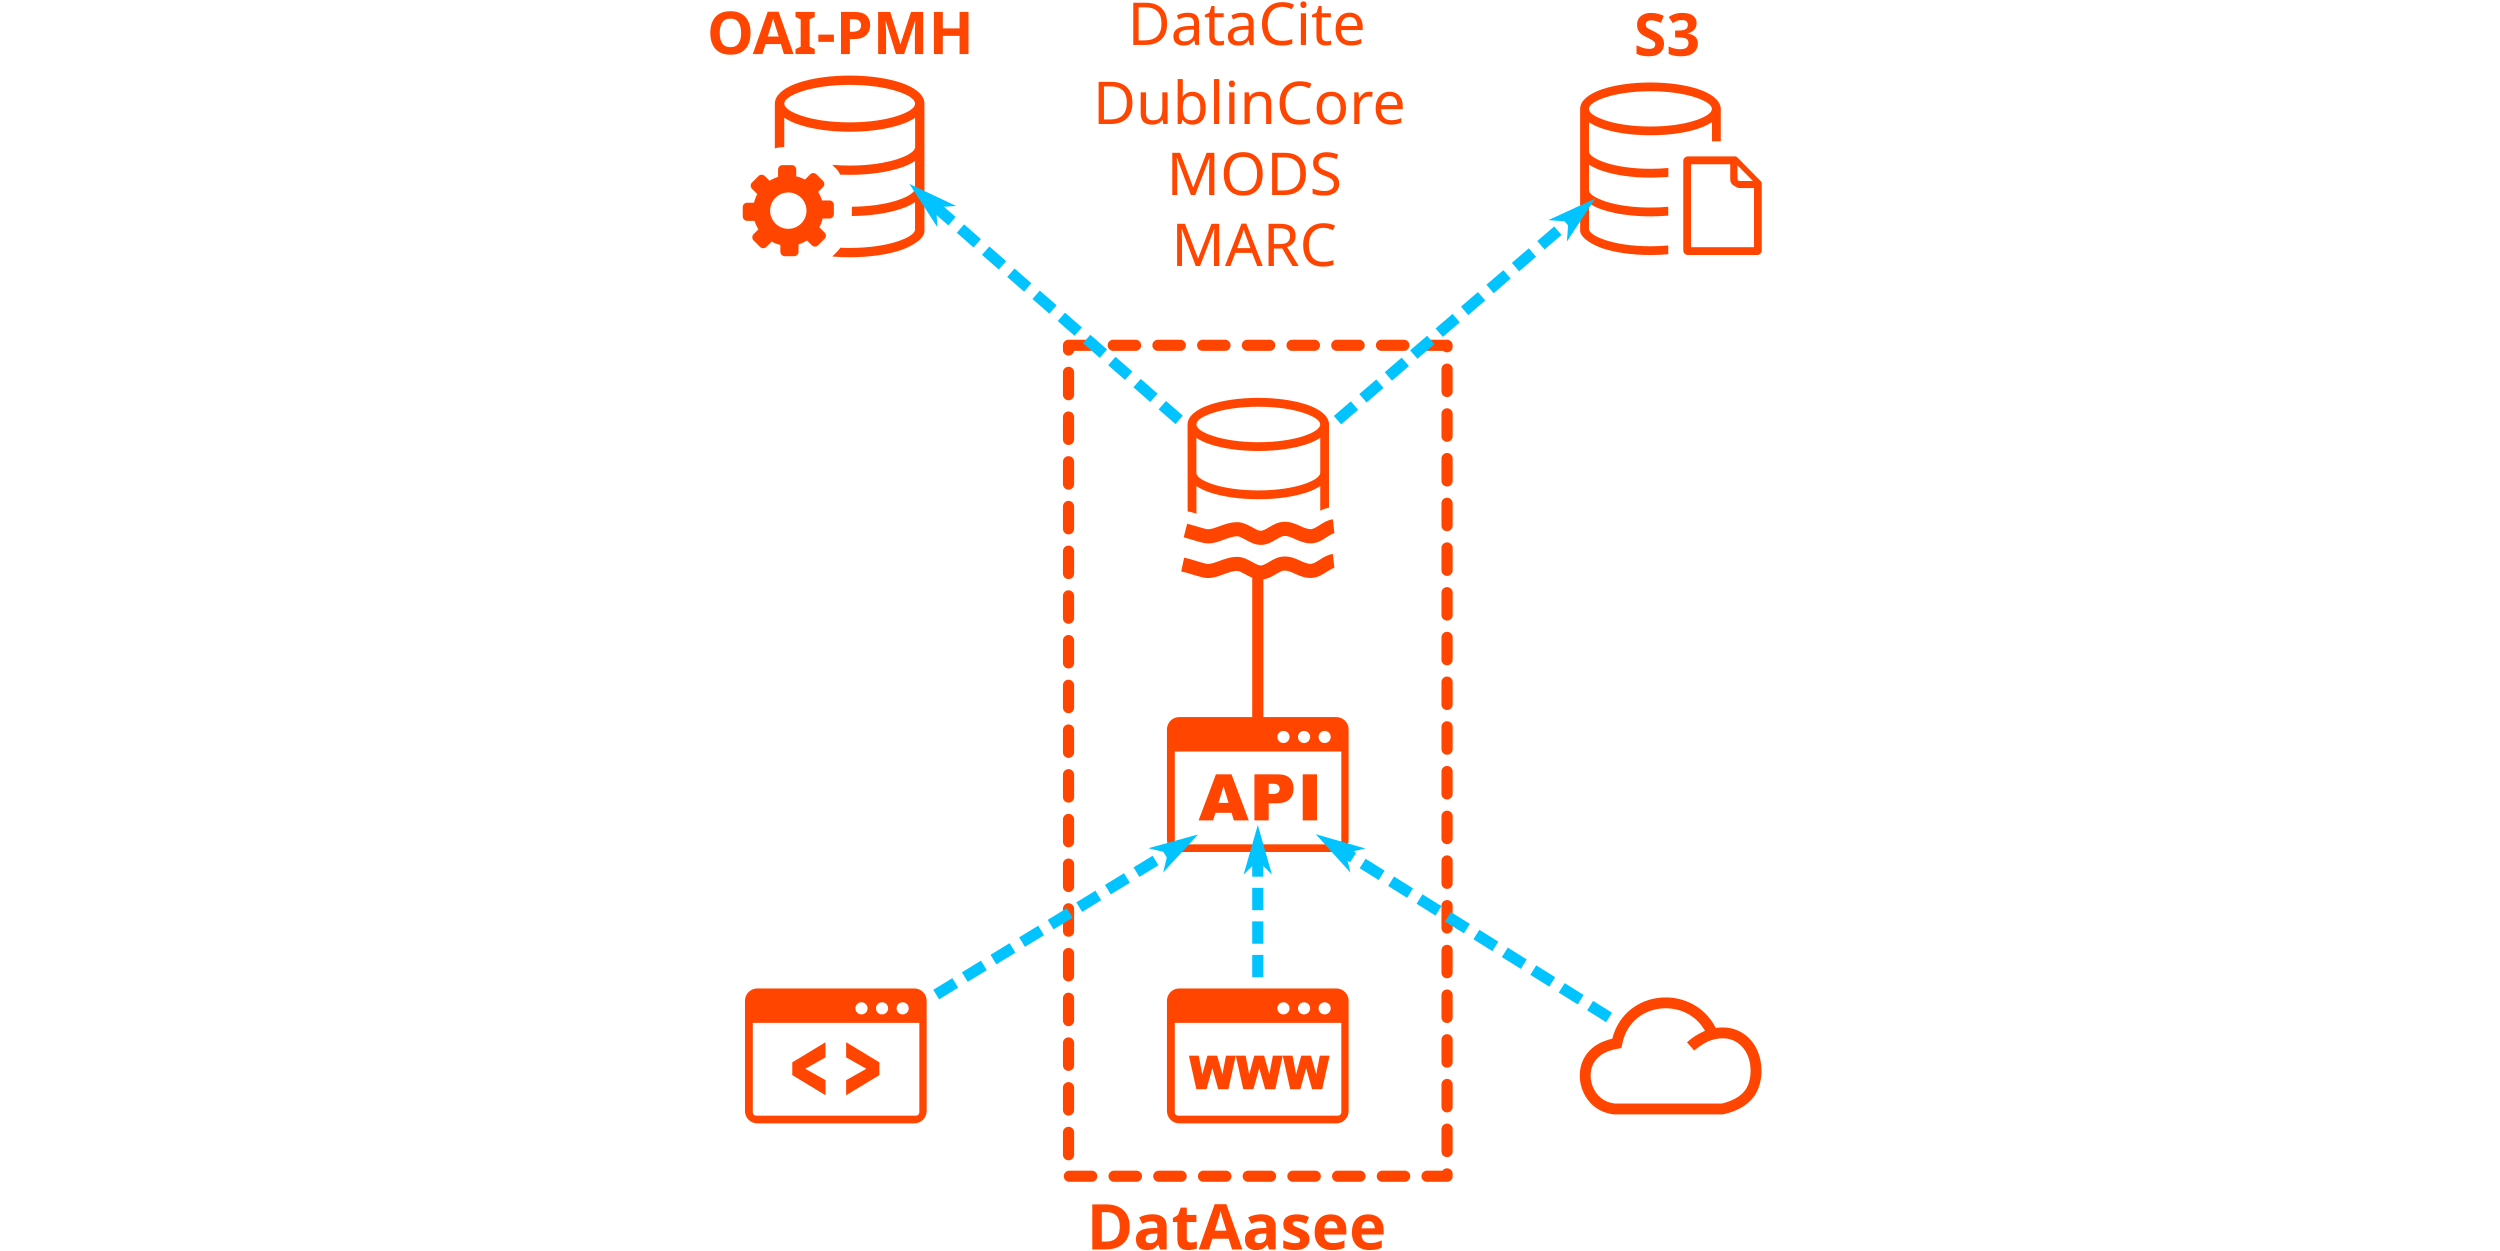
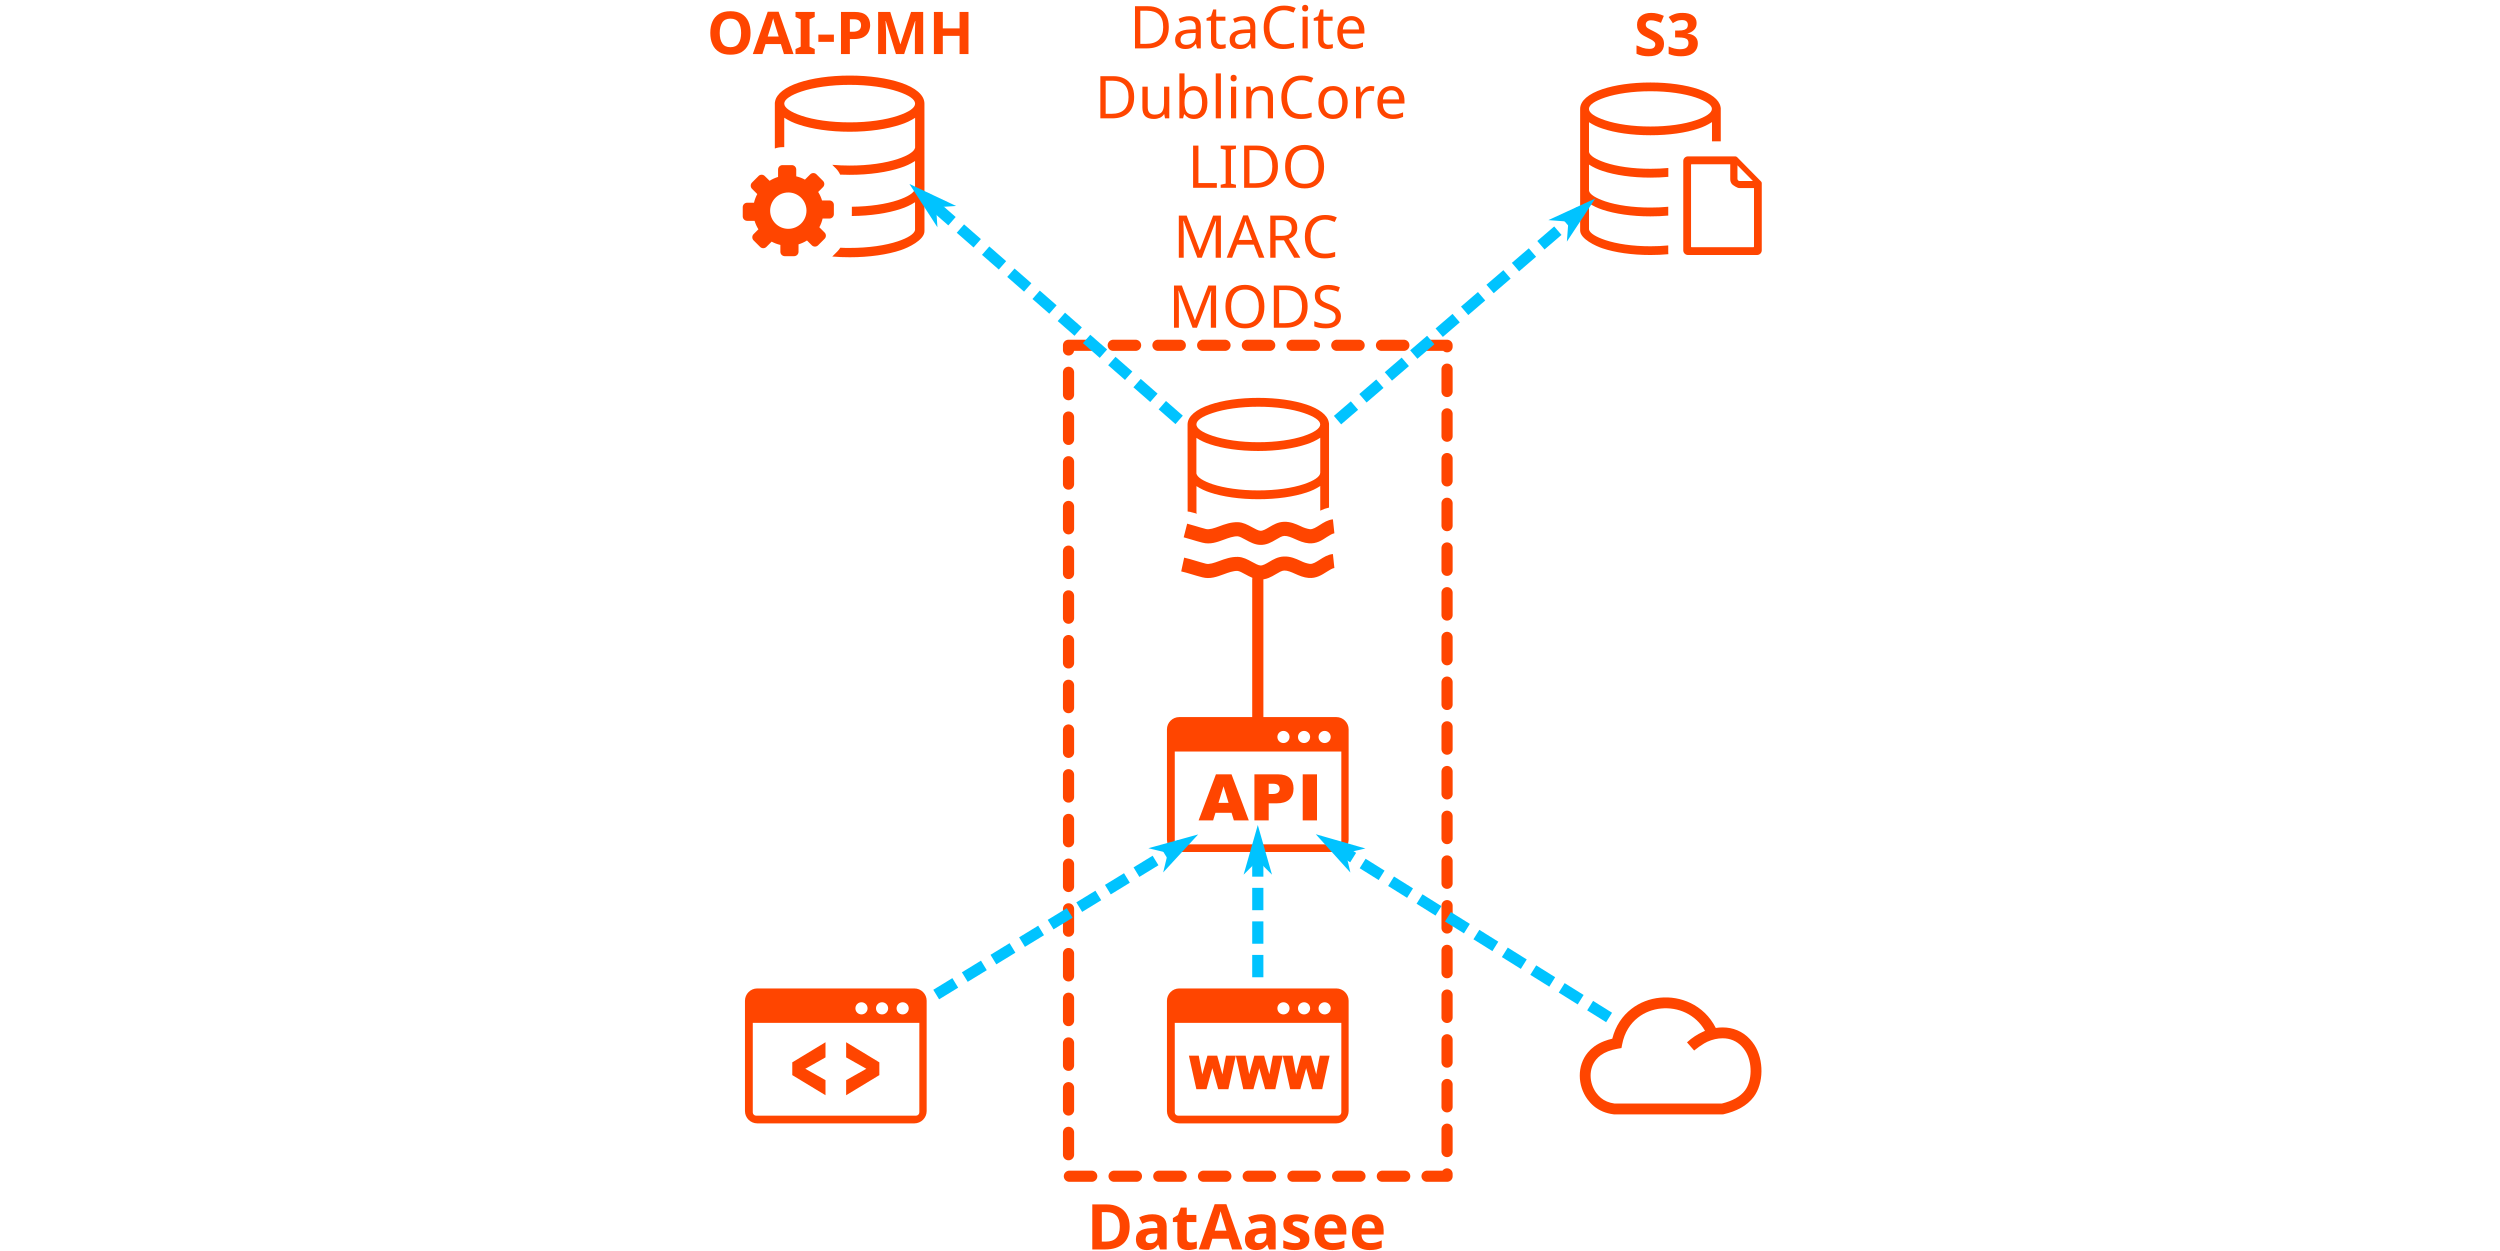
<svg xmlns="http://www.w3.org/2000/svg" width="17.611in" height="8.808in" viewBox="0 0 447.312 223.734" version="1.1" id="svg5">
  <defs id="defs2">
    <marker style="overflow:visible" id="TriangleOutS" refX="0" refY="0" orient="auto">
      <path transform="scale(0.2)" style="fill:context-stroke;fill-rule:evenodd;stroke:context-stroke;stroke-width:1pt" d="M 5.77,0 -2.88,5 V -5 Z" id="path32707" />
    </marker>
    <marker style="overflow:visible" id="Arrow1Send" refX="0" refY="0" orient="auto">
      <path transform="matrix(-0.2,0,0,-0.2,-1.2,0)" style="fill:context-stroke;fill-rule:evenodd;stroke:context-stroke;stroke-width:1pt" d="M 0,0 5,-5 -12.5,0 5,5 Z" id="path32574" />
    </marker>
    <marker style="overflow:visible" id="TriangleOutL" refX="0" refY="0" orient="auto">
      <path transform="scale(0.8)" style="fill:context-stroke;fill-rule:evenodd;stroke:context-stroke;stroke-width:1pt" d="M 5.77,0 -2.88,5 V -5 Z" id="path32701" />
    </marker>
    <marker style="overflow:visible" id="Arrow1Lstart" refX="0" refY="0" orient="auto">
      <path transform="matrix(0.8,0,0,0.8,10,0)" style="fill:context-stroke;fill-rule:evenodd;stroke:context-stroke;stroke-width:1pt" d="M 0,0 5,-5 -12.5,0 5,5 Z" id="path32559" />
    </marker>
    <style id="style1205">.cls-1{fill-rule:evenodd;}</style>
    <style id="style1254">.cls-1{fill-rule:evenodd;}</style>
  </defs>
  <g id="layer1" transform="translate(113.1659,-33.70094)">
    <g id="g23311" style="stroke:#0045ff;stroke-opacity:1" transform="matrix(0.7972101,0,0,1,21.89117,0)">
      <text xml:space="preserve" style="font-style:normal;font-variant:normal;font-weight:bold;font-stretch:normal;font-size:11.289px;line-height:1.25;font-family:sans-serif;-inkscape-font-specification:'sans-serif, Bold';font-variant-ligatures:normal;font-variant-caps:normal;font-variant-numeric:normal;font-variant-east-asian:normal;fill:#0000ff;fill-opacity:1;stroke:#0045ff;stroke-width:0.265;stroke-opacity:1" x="77.319" y="265.17" id="text6913">
        <tspan id="tspan6911" style="font-style:normal;font-variant:normal;font-weight:bold;font-stretch:normal;font-size:11.289px;font-family:sans-serif;-inkscape-font-specification:'sans-serif, Bold';font-variant-ligatures:normal;font-variant-caps:normal;font-variant-numeric:normal;font-variant-east-asian:normal;fill:#0000ff;fill-opacity:1;stroke:#0045ff;stroke-width:0.265;stroke-opacity:1" x="77.319" y="265.17" />
      </text>
    </g>
    <path d="m 103.831,111.7 c 2.069,0.691 4.948,1.13 8.139,1.13 3.191,0 6.085,-0.426 8.144,-1.117 1.815,-0.606 2.937,-1.339 2.937,-2.058 0,-0.72 -1.122,-1.45 -2.937,-2.056 -2.058,-0.704 -4.94,-1.119 -8.144,-1.119 -3.204,0 -6.085,0.426 -8.147,1.117 -3.842,1.265 -3.948,2.783 0.008,4.104 z m -5.091,21.788 c 0.635,0.138 1.291,0.336 2.016,0.553 0.601,0.18 1.249,0.376 1.852,0.529 0.603,0.153 1.471,-0.153 2.36,-0.479 1.032,-0.381 2.117,-0.775 3.36,-0.743 0.923,0.024 1.725,0.46 2.54,0.905 0.564,0.307 1.135,0.619 1.503,0.632 0.434,0.016 0.982,-0.307 1.527,-0.63 0.794,-0.468 1.587,-0.939 2.667,-0.976 1.169,-0.04 2.093,0.373 3.011,0.794 a 5.363,5.363 0 0 0 1.635,0.529 c 0.529,0.042 1.138,-0.352 1.733,-0.73 0.738,-0.474 1.46,-0.934 2.381,-1.037 l 0.265,2.503 c -0.355,0.04 -0.828,0.341 -1.323,0.651 -0.947,0.606 -1.924,1.23 -3.27,1.127 -0.926,-0.071 -1.696,-0.415 -2.471,-0.759 -0.654,-0.291 -1.323,-0.585 -1.91,-0.564 -0.418,0 -0.942,0.323 -1.463,0.63 -0.86,0.508 -1.72,1.016 -2.895,0.974 -0.96,-0.034 -1.794,-0.489 -2.617,-0.937 -0.548,-0.299 -1.085,-0.593 -1.397,-0.601 -0.767,-0.018 -1.617,0.294 -2.434,0.595 -1.265,0.466 -2.471,0.91 -3.858,0.548 -0.794,-0.204 -1.386,-0.384 -1.945,-0.553 -0.672,-0.201 -1.278,-0.384 -1.828,-0.503 l 0.529,-2.463 z m 0.503,-6.085 c 0.572,0.146 1.024,0.283 1.513,0.429 0.598,0.18 1.249,0.376 1.852,0.529 0.603,0.153 1.471,-0.151 2.36,-0.479 1.032,-0.381 2.117,-0.775 3.36,-0.743 0.923,0.024 1.725,0.46 2.54,0.905 0.564,0.307 1.135,0.619 1.503,0.632 0.434,0.016 0.982,-0.307 1.527,-0.63 0.794,-0.468 1.587,-0.939 2.667,-0.976 1.169,-0.037 2.093,0.373 3.011,0.794 a 5.424,5.424 0 0 0 1.635,0.529 c 0.529,0.042 1.138,-0.352 1.733,-0.73 0.738,-0.474 1.46,-0.934 2.381,-1.037 l 0.265,2.503 c -0.355,0.04 -0.828,0.341 -1.323,0.651 -0.921,0.619 -1.892,1.244 -3.239,1.14 -0.926,-0.071 -1.696,-0.415 -2.471,-0.759 -0.654,-0.291 -1.323,-0.585 -1.91,-0.564 -0.418,0 -0.942,0.323 -1.463,0.63 -0.86,0.508 -1.72,1.016 -2.895,0.974 -0.96,-0.034 -1.794,-0.489 -2.617,-0.937 -0.548,-0.296 -1.085,-0.593 -1.397,-0.601 -0.767,-0.018 -1.617,0.294 -2.434,0.595 -1.265,0.466 -2.471,0.91 -3.858,0.548 -0.794,-0.201 -1.386,-0.384 -1.945,-0.553 -0.558,-0.169 -1.058,-0.32 -1.413,-0.407 l 0.619,-2.434 z m 0.074,-17.748 c 0,-1.468 1.535,-2.717 4.016,-3.545 2.228,-0.757 5.284,-1.217 8.636,-1.217 3.352,0 6.421,0.46 8.649,1.204 2.228,0.743 3.733,1.852 3.969,3.156 a 0.794,0.794 0 0 1 0.045,0.265 v 15.01 a 6.228,6.228 0 0 0 -1.524,0.529 l -0.05,0.026 v -4.416 a 9.925,9.925 0 0 1 -2.439,1.159 c -2.228,0.743 -5.292,1.204 -8.641,1.204 -3.35,0 -6.416,-0.46 -8.644,-1.204 a 10.144,10.144 0 0 1 -2.424,-1.14 v 4.718 a 0.992,0.992 0 0 0 0.077,0.214 c -0.265,-0.079 -0.577,-0.167 -1.008,-0.265 -0.061,-0.021 -0.124,-0.042 -0.191,-0.058 a 2.117,2.117 0 0 0 -0.458,-0.066 c 0,-5.44 -0.013,-11.221 -0.013,-15.573 z m 1.588,8.787 c 0.143,0.669 1.233,1.344 2.91,1.908 2.085,0.683 4.964,1.103 8.154,1.103 3.191,0 6.085,-0.421 8.152,-1.117 1.815,-0.606 2.937,-1.341 2.937,-2.058 v 0 -6.242 a 9.925,9.925 0 0 1 -2.45,1.159 c -2.228,0.743 -5.292,1.204 -8.641,1.204 -3.35,0 -6.416,-0.46 -8.644,-1.204 a 9.943,9.943 0 0 1 -2.424,-1.14 v 6.374 z" id="path876" style="fill:#ff4500;fill-opacity:1;stroke-width:0.265" />
    <path class="st0" d="m 97.83,162.012 h 28.109 c 1.212,0 2.201,0.99 2.201,2.201 v 19.743 c 0,1.209 -0.99,2.201 -2.201,2.201 H 97.83 c -1.212,0 -2.201,-0.992 -2.201,-2.201 v -19.743 c 0,-1.212 0.99,-2.201 2.201,-2.201 z m 9.361,17.129 h -2.884 l -0.415,1.36 h -2.601 l 3.104,-8.244 h 2.789 l 3.09,8.244 h -2.67 z m -0.537,-1.783 -0.9,-2.963 -0.905,2.963 z m 4.625,-5.101 h 4.239 c 0.923,0 1.614,0.22 2.074,0.659 0.458,0.439 0.688,1.066 0.688,1.876 0,0.833 -0.251,1.484 -0.751,1.953 -0.5,0.471 -1.267,0.704 -2.297,0.704 h -1.397 v 3.051 h -2.556 z m 2.556,3.522 h 0.627 c 0.495,0 0.841,-0.087 1.042,-0.257 0.198,-0.172 0.299,-0.389 0.299,-0.656 0,-0.259 -0.087,-0.479 -0.262,-0.659 -0.172,-0.18 -0.5,-0.27 -0.979,-0.27 h -0.73 v 1.841 z m 6.088,-3.522 h 2.556 v 8.244 h -2.556 z m 6.919,-4.083 H 97.029 v 15.997 c 0,0.169 0.066,0.318 0.177,0.431 0.111,0.111 0.262,0.177 0.431,0.177 h 28.586 c 0.169,0 0.318,-0.066 0.431,-0.177 0.114,-0.114 0.177,-0.262 0.177,-0.431 V 168.174 Z m -2.998,-3.688 c 0.601,0 1.087,0.487 1.087,1.087 0,0.601 -0.487,1.087 -1.087,1.087 -0.601,0 -1.087,-0.487 -1.087,-1.087 0.003,-0.601 0.489,-1.087 1.087,-1.087 z m -7.366,0 c 0.601,0 1.087,0.487 1.087,1.087 0,0.601 -0.487,1.087 -1.087,1.087 -0.601,0 -1.087,-0.487 -1.087,-1.087 0,-0.601 0.487,-1.087 1.087,-1.087 z m 3.683,0 c 0.601,0 1.087,0.487 1.087,1.087 0,0.601 -0.487,1.087 -1.087,1.087 -0.601,0 -1.087,-0.487 -1.087,-1.087 0,-0.601 0.487,-1.087 1.087,-1.087 z" id="path1021" style="fill:#ff4500;fill-opacity:1;stroke:none;stroke-width:0.265;stroke-miterlimit:4;stroke-dasharray:none;stroke-opacity:1" />
    <path class="st0" d="m 22.322,210.57 h 28.109 c 1.212,0 2.201,0.99 2.201,2.201 v 19.743 c 0,1.209 -0.99,2.201 -2.201,2.201 H 22.322 c -1.212,0 -2.201,-0.992 -2.201,-2.201 v -19.743 c 0,-1.212 0.99,-2.201 2.201,-2.201 z m 12.208,19.108 -5.943,-3.601 v -2.283 l 5.943,-3.601 v 2.715 l -3.612,2.035 3.612,2.037 z m 3.694,0 5.943,-3.601 v -2.283 l -5.943,-3.601 v 2.715 l 3.612,2.035 -3.612,2.037 z M 51.334,216.732 H 21.52 v 15.997 c 0,0.169 0.066,0.318 0.177,0.431 0.111,0.111 0.262,0.177 0.431,0.177 h 28.586 c 0.169,0 0.318,-0.066 0.431,-0.177 0.114,-0.114 0.177,-0.262 0.177,-0.431 v -15.997 z m -2.998,-3.688 c 0.601,0 1.087,0.487 1.087,1.087 0,0.601 -0.487,1.087 -1.087,1.087 -0.601,0 -1.087,-0.487 -1.087,-1.087 0.003,-0.601 0.489,-1.087 1.087,-1.087 z m -7.366,0 c 0.601,0 1.087,0.487 1.087,1.087 0,0.601 -0.487,1.087 -1.087,1.087 -0.601,0 -1.087,-0.487 -1.087,-1.087 0,-0.601 0.487,-1.087 1.087,-1.087 z m 3.683,0 c 0.601,0 1.087,0.487 1.087,1.087 0,0.601 -0.487,1.087 -1.087,1.087 -0.601,0 -1.087,-0.487 -1.087,-1.087 0,-0.601 0.487,-1.087 1.087,-1.087 z" id="path1121" style="fill:#ff4500;fill-opacity:1;stroke-width:0.265" />
    <path d="m 192.345,220.095 c -0.198,0.098 -0.4,0.206 -0.598,0.32 -0.595,0.349 -1.183,0.775 -1.783,1.265 l -1.281,-1.466 c 0.442,-0.41 0.921,-0.783 1.429,-1.114 0.405,-0.265 0.828,-0.5 1.265,-0.701 0.175,-0.087 0.349,-0.169 0.529,-0.246 -0.844,-1.495 -2.058,-2.566 -3.434,-3.228 -1.376,-0.659 -2.916,-0.913 -4.416,-0.767 -1.49,0.143 -2.937,0.685 -4.133,1.614 -1.384,1.072 -2.434,2.675 -2.839,4.8 l -0.127,0.664 -0.661,0.116 c -0.648,0.114 -1.228,0.27 -1.736,0.468 -0.492,0.191 -0.931,0.426 -1.315,0.704 -0.307,0.222 -0.572,0.471 -0.796,0.741 -0.696,0.833 -1.019,1.879 -1.011,2.937 0.008,1.074 0.357,2.159 1.003,3.051 0.241,0.331 0.519,0.635 0.836,0.9 0.323,0.267 0.685,0.489 1.093,0.656 0.405,0.167 0.852,0.286 1.347,0.355 h 19.196 c 0.934,-0.225 1.759,-0.529 2.461,-0.921 0.696,-0.389 1.265,-0.863 1.691,-1.431 0.661,-0.881 0.987,-2.127 1,-3.405 0.016,-1.341 -0.312,-2.688 -0.95,-3.667 -0.183,-0.283 -0.384,-0.537 -0.595,-0.765 -0.955,-1.029 -2.167,-1.479 -3.426,-1.487 -0.908,-0.008 -1.852,0.212 -2.746,0.609 z m 1.492,-2.455 c 0.423,-0.066 0.847,-0.101 1.267,-0.095 1.778,0.013 3.493,0.648 4.842,2.103 0.283,0.304 0.55,0.648 0.802,1.032 0.847,1.302 1.281,3.04 1.262,4.741 -0.018,1.67 -0.468,3.331 -1.389,4.553 -0.601,0.796 -1.371,1.447 -2.294,1.963 -0.889,0.497 -1.926,0.876 -3.09,1.146 l -0.217,0.026 h -19.336 l -0.122,-0.011 c -0.706,-0.09 -1.347,-0.257 -1.929,-0.497 -0.601,-0.249 -1.132,-0.569 -1.601,-0.96 -0.445,-0.37 -0.833,-0.791 -1.164,-1.249 -0.884,-1.217 -1.36,-2.704 -1.371,-4.186 -0.011,-1.498 0.455,-2.987 1.46,-4.194 0.325,-0.392 0.709,-0.751 1.148,-1.069 0.511,-0.37 1.095,-0.683 1.757,-0.939 0.455,-0.177 0.942,-0.325 1.455,-0.445 0.582,-2.312 1.823,-4.093 3.418,-5.329 1.492,-1.156 3.289,-1.831 5.138,-2.008 1.841,-0.177 3.736,0.135 5.437,0.953 1.855,0.892 3.474,2.376 4.524,4.464 z" id="path1158" style="fill:#ff4500;fill-opacity:1;stroke-width:0.265" />
    <g id="g23301" transform="translate(-3.899484,9.915364)" style="fill:#ff4500;fill-opacity:1">
      <path class="cls-1" d="m 26.448,55.282 -1.169,1.169 a 0.794,0.794 0 0 0 0,1.119 l 0.942,0.942 a 6.292,6.292 0 0 0 -0.585,1.548 h -1.22 a 0.794,0.794 0 0 0 -0.794,0.794 v 1.654 a 0.794,0.794 0 0 0 0.794,0.794 h 1.323 a 6.252,6.252 0 0 0 0.688,1.513 l -0.863,0.863 a 0.794,0.794 0 0 0 0,1.122 l 1.169,1.169 a 0.794,0.794 0 0 0 1.119,0 l 0.942,-0.942 a 6.35,6.35 0 0 0 1.561,0.585 v 1.22 a 0.794,0.794 0 0 0 0.794,0.794 h 1.662 a 0.794,0.794 0 0 0 0.794,-0.794 v -1.323 a 6.35,6.35 0 0 0 1.513,-0.691 l 0.865,0.863 a 0.794,0.794 0 0 0 1.119,0 l 1.169,-1.169 a 0.794,0.794 0 0 0 0,-1.119 l -0.942,-0.942 a 6.228,6.228 0 0 0 0.585,-1.558 h 1.22 a 0.794,0.794 0 0 0 0.794,-0.794 v -1.654 a 0.794,0.794 0 0 0 -0.794,-0.794 H 37.812 A 6.279,6.279 0 0 0 37.121,58.134 l 0.865,-0.863 a 0.794,0.794 0 0 0 0,-1.119 l -1.169,-1.169 a 0.794,0.794 0 0 0 -1.119,0 l -0.945,0.942 a 6.305,6.305 0 0 0 -1.558,-0.585 v -1.217 a 0.794,0.794 0 0 0 -0.794,-0.794 h -1.664 a 0.794,0.794 0 0 0 -0.794,0.794 v 1.323 a 6.231,6.231 0 0 0 -1.516,0.691 l -0.865,-0.855 a 0.794,0.794 0 0 0 -1.122,0 z m 24.926,-10.782 c -2.185,0.73 -5.228,1.18 -8.607,1.18 -3.379,0 -6.429,-0.437 -8.615,-1.18 -1.918,-0.64 -3.104,-1.416 -3.104,-2.175 0,-0.759 1.185,-1.532 3.104,-2.172 2.185,-0.73 5.228,-1.183 8.607,-1.183 3.379,0 6.421,0.452 8.615,1.183 4.061,1.357 4.175,2.95 0,4.347 z m -8.25,17.941 c 3.405,-0.032 6.496,-0.511 8.768,-1.27 a 10.549,10.549 0 0 0 2.561,-1.204 v 4.987 c -0.151,0.706 -1.302,1.418 -3.088,2.013 -2.185,0.73 -5.228,1.183 -8.607,1.183 -0.569,0 -1.13,0 -1.677,-0.04 a 4.043,4.043 0 0 1 -0.529,0.669 v 0 l -0.913,0.91 c 1.005,0.085 2.056,0.13 3.135,0.13 3.548,0 6.779,-0.487 9.133,-1.273 1.241,-0.413 4.233,-1.775 4.233,-3.403 V 64.617 q -0.024,-11.147 -0.005,-22.283 c 0,-1.561 -1.622,-2.879 -4.233,-3.754 -2.365,-0.786 -5.596,-1.273 -9.144,-1.273 -3.548,0 -6.779,0.487 -9.133,1.273 -2.355,0.786 -3.948,1.961 -4.212,3.334 a 0.823,0.823 0 0 0 -0.048,0.28 v 8.165 a 3.969,3.969 0 0 1 1.371,-0.241 h 0.315 a 0.489,0.489 0 0 1 0,-0.061 v 0 -5.204 a 10.623,10.623 0 0 0 2.588,1.222 c 2.342,0.786 5.564,1.286 9.12,1.286 3.556,0 6.779,-0.5 9.144,-1.286 a 10.549,10.549 0 0 0 2.561,-1.207 v 5.345 c -0.151,0.709 -1.302,1.421 -3.088,2.016 -2.185,0.73 -5.228,1.183 -8.607,1.183 -1.082,0 -2.133,-0.048 -3.13,-0.135 l 0.431,0.434 c 0.061,0.053 0.119,0.106 0.177,0.164 a 3.969,3.969 0 0 1 0.807,1.159 c 0.558,0.024 1.13,0.037 1.707,0.037 3.548,0 6.779,-0.487 9.133,-1.273 a 10.549,10.549 0 0 0 2.559,-1.199 v 4.987 c -0.151,0.706 -1.302,1.416 -3.08,2.013 -2.117,0.704 -5.001,1.148 -8.226,1.18 v 1.323 c 0,0.116 0,0.233 -0.016,0.347 z M 31.774,58.227 a 3.252,3.252 0 1 0 3.254,3.252 3.252,3.252 0 0 0 -3.254,-3.252 z" id="path1260" style="fill:#ff4500;fill-opacity:1;stroke-width:0.265" />
      <text xml:space="preserve" style="font-style:normal;font-variant:normal;font-weight:bold;font-stretch:normal;font-size:10.583px;line-height:1.25;font-family:sans-serif;-inkscape-font-specification:'sans-serif, Bold';font-variant-ligatures:normal;font-variant-caps:normal;font-variant-numeric:normal;font-variant-east-asian:normal;fill:#ff4500;fill-opacity:1;stroke:none;stroke-width:0.265" x="17.206" y="33.466" id="text3271">
        <tspan style="font-style:normal;font-variant:normal;font-weight:bold;font-stretch:normal;font-size:10.583px;font-family:sans-serif;-inkscape-font-specification:'sans-serif, Bold';font-variant-ligatures:normal;font-variant-caps:normal;font-variant-numeric:normal;font-variant-east-asian:normal;fill:#ff4500;fill-opacity:1;stroke-width:0.265" x="17.206" y="33.466" id="tspan3273">OAI-PMH</tspan>
      </text>
    </g>
    <g id="g23306" transform="translate(9.091617,10.33588)" style="fill:#ff4500;fill-opacity:1">
      <path class="cls-1" d="m 164.955,44.892 c 2.053,0.688 4.916,1.111 8.094,1.111 3.178,0 6.038,-0.423 8.091,-1.111 1.804,-0.603 2.91,-1.323 2.91,-2.043 0,-0.72 -1.117,-1.442 -2.91,-2.045 -2.053,-0.683 -4.913,-1.111 -8.088,-1.111 -3.175,0 -6.04,0.429 -8.096,1.111 -3.823,1.278 -3.929,2.775 0,4.088 z m 23.548,6.554 a 0.394,0.394 0 0 0 -0.265,-0.098 0.228,0.228 0 0 0 -0.058,0 h -8.422 a 0.826,0.826 0 0 0 -0.587,0.246 0.818,0.818 0 0 0 -0.246,0.587 V 68.157 a 0.841,0.841 0 0 0 0.833,0.836 h 12.38 A 0.841,0.841 0 0 0 192.971,68.157 V 56.211 a 0.355,0.355 0 0 0 0,-0.093 0.4,0.4 0 0 0 -0.127,-0.283 l -4.294,-4.363 a 0.14,0.14 0 0 0 -0.032,-0.026 z m -1.172,1.307 v 2.696 a 1.344,1.344 0 0 0 0.331,0.889 c 0.204,0.204 0.947,0.68 1.257,0.68 h 2.662 v 10.496 c 0,0.019 -0.029,0.045 -0.048,0.058 -0.018,0.013 -0.013,0.026 -0.04,0.026 h -11.089 a 0.069,0.069 0 0 1 -0.061,-0.026 0.098,0.098 0 0 1 -0.026,-0.058 V 52.837 a 0.064,0.064 0 0 1 0.026,-0.058 0.077,0.077 0 0 1 0.061,-0.026 z m 1.291,2.611 v -2.418 l 2.77,2.81 h -2.381 a 0.386,0.386 0 0 1 -0.384,-0.384 z m -26.562,-4.8 c 0.14,0.667 1.225,1.323 2.91,1.894 2.053,0.688 4.916,1.111 8.094,1.111 1.106,0 2.178,-0.053 3.188,-0.148 v 1.587 c -1.016,0.093 -2.085,0.143 -3.175,0.143 -3.339,0 -6.374,-0.455 -8.586,-1.196 a 9.79,9.79 0 0 1 -2.432,-1.143 v 4.688 c 0.14,0.667 1.225,1.323 2.91,1.897 2.053,0.683 4.916,1.109 8.094,1.109 1.103,0 2.175,-0.05 3.175,-0.146 v 1.58 c -1.019,0.093 -2.088,0.143 -3.188,0.143 -3.336,0 -6.374,-0.458 -8.586,-1.199 a 9.877,9.877 0 0 1 -2.405,-1.148 v 4.691 c 0.14,0.664 1.225,1.323 2.91,1.894 2.056,0.685 4.916,1.111 8.094,1.111 1.109,0 2.178,-0.053 3.175,-0.151 v 1.217 a 2.225,2.225 0 0 0 0.018,0.352 c -1.024,0.095 -2.098,0.146 -3.204,0.146 -3.336,0 -6.374,-0.458 -8.586,-1.199 -1.169,-0.389 -3.995,-1.67 -3.995,-3.199 v -0.5 c 0,-6.982 0,-14.269 0,-21.241 0,-1.474 1.524,-2.712 3.985,-3.535 2.217,-0.741 5.257,-1.196 8.594,-1.196 3.336,0 6.369,0.455 8.588,1.199 2.22,0.743 3.704,1.852 3.953,3.135 a 0.77,0.77 0 0 1 0.045,0.265 v 5.927 h -1.572 v -3.44 a 9.753,9.753 0 0 1 -2.426,1.154 c -2.215,0.757 -5.249,1.199 -8.586,1.199 -3.336,0 -6.376,-0.442 -8.596,-1.199 a 9.771,9.771 0 0 1 -2.397,-1.132 z" id="path1211" style="fill:#ff4500;fill-opacity:1;stroke-width:0.265" />
      <text xml:space="preserve" style="font-style:normal;font-variant:normal;font-weight:bold;font-stretch:normal;font-size:10.583px;line-height:1.25;font-family:sans-serif;-inkscape-font-specification:'sans-serif, Bold';font-variant-ligatures:normal;font-variant-caps:normal;font-variant-numeric:normal;font-variant-east-asian:normal;fill:#ff4500;fill-opacity:1;stroke:none;stroke-width:0.265" x="170.073" y="33.331" id="text4731">
        <tspan id="tspan4729" style="font-style:normal;font-variant:normal;font-weight:bold;font-stretch:normal;font-size:10.583px;font-family:sans-serif;-inkscape-font-specification:'sans-serif, Bold';font-variant-ligatures:normal;font-variant-caps:normal;font-variant-numeric:normal;font-variant-east-asian:normal;fill:#ff4500;fill-opacity:1;stroke-width:0.265" x="170.073" y="33.331">S3</tspan>
      </text>
    </g>
    <rect style="fill:none;stroke:#ff4500;stroke-width:2;stroke-linecap:round;stroke-linejoin:round;stroke-miterlimit:4;stroke-dasharray:4, 4;stroke-dashoffset:0;stroke-opacity:1;paint-order:fill markers stroke" id="rect16489" width="67.733" height="148.685" x="78.018" y="95.487" />
    <path style="fill:#ff4500;fill-opacity:1;fill-rule:evenodd;stroke:#ff4500;stroke-width:2;stroke-linecap:round;stroke-linejoin:miter;stroke-miterlimit:4;stroke-dasharray:none;stroke-opacity:1" d="m 111.885,137.362 v 24.65" id="path17051" />
    <path style="fill:none;stroke:none;stroke-width:0.414;stroke-linecap:round;stroke-linejoin:round;stroke-miterlimit:4;stroke-dasharray:none;stroke-dashoffset:22.677;stroke-opacity:1;paint-order:fill markers stroke" d="m 97.221,176.417 v -8.055 h 14.664 14.664 v 8.055 8.055 H 111.885 97.221 Z m 7.022,3.718 c 0,-0.433 0.436,-0.62 1.446,-0.62 1.01,0 1.446,0.187 1.446,0.62 0,0.45 0.464,0.62 1.696,0.62 1.186,0 1.638,-0.155 1.502,-0.516 -0.107,-0.284 -0.824,-2.242 -1.593,-4.352 l -1.398,-3.835 -1.635,0.118 -1.635,0.118 -1.565,4.131 c -0.861,2.272 -1.565,4.177 -1.566,4.234 -5.3e-4,0.057 0.742,0.103 1.651,0.103 1.193,0 1.652,-0.172 1.652,-0.62 z m 9.914,-1.033 c 0,-1.606 0.039,-1.652 1.416,-1.652 1.759,0 2.714,-0.908 2.714,-2.579 0,-2.192 -0.945,-2.791 -4.401,-2.791 h -3.034 v 4.337 4.337 h 1.652 1.652 z m 8.261,-2.685 v -4.337 h -1.446 -1.446 v 4.337 4.337 h 1.446 1.446 z" id="path18385" />
    <path style="fill:none;stroke:none;stroke-width:0.052;stroke-linecap:round;stroke-linejoin:round;stroke-miterlimit:4;stroke-dasharray:none;stroke-dashoffset:22.677;stroke-opacity:1;paint-order:fill markers stroke" d="m 97.388,184.837 c -0.107,-0.038 -0.232,-0.101 -0.279,-0.14 -0.23,-0.191 -0.224,0.048 -0.224,-8.511 V 168.078 H 111.811 c 12.867,0 14.936,0.01 15,0.074 0.063,0.063 0.074,1.219 0.074,8.145 -2.1e-4,7.914 -0.002,8.075 -0.101,8.237 -0.055,0.091 -0.177,0.207 -0.271,0.258 -0.162,0.089 -0.816,0.093 -14.55,0.104 -11.937,0.009 -14.413,-0.001 -14.574,-0.059 z m 6.594,-5.129 0.207,-0.685 1.521,0.014 1.521,0.014 0.205,0.684 0.205,0.684 h 1.206 c 0.931,0 1.205,-0.015 1.203,-0.065 -0.001,-0.035 -0.67,-1.842 -1.486,-4.015 l -1.484,-3.95 -0.567,-0.017 c -0.677,-0.02 -1.998,0.037 -2.083,0.09 -0.053,0.033 -2.905,7.528 -2.984,7.839 l -0.03,0.118 1.179,-0.014 1.179,-0.014 z m 18.255,-3.317 v -4.027 h -1.136 -1.136 v 4.027 4.027 h 1.136 1.136 z m -8.571,2.462 v -1.514 l 1.33,-0.057 c 1.131,-0.048 1.377,-0.073 1.648,-0.168 0.965,-0.337 1.463,-1.128 1.463,-2.325 0,-1.243 -0.488,-1.968 -1.543,-2.291 -0.318,-0.097 -0.51,-0.106 -2.782,-0.124 l -2.44,-0.019 v 4.005 4.005 h 1.162 1.162 z" id="path18424" />
    <path style="fill:none;stroke:none;stroke-width:0.052;stroke-linecap:round;stroke-linejoin:round;stroke-miterlimit:4;stroke-dasharray:none;stroke-dashoffset:22.677;stroke-opacity:1;paint-order:fill markers stroke" d="m 97.388,184.837 c -0.107,-0.038 -0.232,-0.101 -0.279,-0.14 -0.23,-0.191 -0.224,0.048 -0.224,-8.511 V 168.078 H 111.811 c 12.867,0 14.936,0.01 15,0.074 0.063,0.063 0.074,1.219 0.074,8.145 -2.1e-4,7.914 -0.002,8.075 -0.101,8.237 -0.055,0.091 -0.177,0.207 -0.271,0.258 -0.162,0.089 -0.816,0.093 -14.55,0.104 -11.937,0.009 -14.413,-0.001 -14.574,-0.059 z m 6.059,-4.451 0.34,-0.032 0.197,-0.665 0.197,-0.665 1.526,0.014 1.526,0.014 0.184,0.594 c 0.101,0.327 0.2,0.635 0.221,0.686 0.034,0.085 0.132,0.091 1.226,0.087 0.654,-0.003 1.189,-0.021 1.189,-0.042 0,-0.02 -0.67,-1.825 -1.489,-4.011 l -1.489,-3.974 -1.108,0.005 c -0.609,0.003 -1.214,0.021 -1.345,0.041 l -0.237,0.036 -0.4,1.069 c -0.22,0.588 -0.885,2.355 -1.477,3.927 -0.592,1.572 -1.077,2.879 -1.077,2.904 0,0.053 1.495,0.064 2.018,0.014 z m 18.791,-3.995 v -4.027 h -1.136 -1.136 v 3.993 c 0,2.196 0.015,4.009 0.034,4.027 0.019,0.019 0.53,0.034 1.136,0.034 h 1.102 z m -8.571,2.453 v -1.523 l 0.271,-5.3e-4 c 0.836,-0.002 2.024,-0.068 2.348,-0.131 0.929,-0.18 1.585,-0.815 1.772,-1.715 0.093,-0.447 0.039,-1.363 -0.102,-1.73 -0.211,-0.548 -0.588,-0.927 -1.139,-1.144 -0.515,-0.203 -0.874,-0.229 -3.214,-0.234 l -2.259,-0.005 v 4.003 4.003 h 1.162 1.162 z" id="path18463" />
    <path class="st0" d="m 99.558,222.598 h 1.759 l 0.632,3.347 0.926,-3.347 h 1.746 l 0.934,3.352 0.638,-3.352 h 1.752 l -1.323,6.001 h -1.818 l -1.053,-3.778 -1.045,3.778 h -1.815 z M 97.83,210.57 h 28.109 c 1.212,0 2.201,0.99 2.201,2.201 v 19.743 c 0,1.209 -0.99,2.201 -2.201,2.201 H 97.83 c -1.212,0 -2.201,-0.992 -2.201,-2.201 v -19.743 c 0,-1.212 0.99,-2.201 2.201,-2.201 z m 29.012,6.162 H 97.029 v 15.997 c 0,0.169 0.066,0.318 0.177,0.431 0.111,0.111 0.262,0.177 0.431,0.177 h 28.586 c 0.169,0 0.318,-0.066 0.431,-0.177 0.114,-0.114 0.177,-0.262 0.177,-0.431 v -15.997 z m -2.998,-3.688 c 0.601,0 1.087,0.487 1.087,1.087 0,0.601 -0.487,1.087 -1.087,1.087 -0.601,0 -1.087,-0.487 -1.087,-1.087 0,-0.601 0.489,-1.087 1.087,-1.087 z m -7.366,0 c 0.601,0 1.087,0.487 1.087,1.087 0,0.601 -0.487,1.087 -1.087,1.087 -0.601,0 -1.087,-0.487 -1.087,-1.087 0,-0.601 0.487,-1.087 1.087,-1.087 z m 3.683,0 c 0.601,0 1.087,0.487 1.087,1.087 0,0.601 -0.487,1.087 -1.087,1.087 -0.601,0 -1.087,-0.487 -1.087,-1.087 0,-0.601 0.487,-1.087 1.087,-1.087 z m -3.815,9.554 h 1.759 l 0.632,3.347 0.926,-3.347 h 1.746 l 0.934,3.352 0.638,-3.352 h 1.752 l -1.323,6.001 h -1.818 l -1.053,-3.778 -1.045,3.778 h -1.815 z m -8.393,0 h 1.759 l 0.632,3.347 0.926,-3.347 h 1.746 l 0.934,3.352 0.638,-3.352 h 1.752 l -1.323,6.001 h -1.818 l -1.053,-3.778 -1.045,3.778 h -1.815 z" id="path22768" style="fill:#ff4500;fill-opacity:1;stroke-width:0.265" />
    <g id="g38186" transform="translate(3.990425,16.6252)" style="fill:#ff4500;fill-opacity:1">
-       <g id="g34009" style="fill:#ff4500;fill-opacity:1">
+       <g id="g34009" style="fill:#ff4500;fill-opacity:1" transform="translate(0.3063861,0.6182519)">
        <text xml:space="preserve" style="font-style:normal;font-variant:normal;font-weight:normal;font-stretch:normal;font-size:10.583px;line-height:1.25;font-family:sans-serif;-inkscape-font-specification:'sans-serif, Normal';font-variant-ligatures:normal;font-variant-caps:normal;font-variant-numeric:normal;font-variant-east-asian:normal;fill:#ff4500;fill-opacity:1;stroke:none;stroke-width:0.265" x="84.582" y="25.117" id="text11243">
          <tspan id="tspan17537" x="84.582" y="25.117">DataCite</tspan>
        </text>
      </g>
-       <text xml:space="preserve" style="font-style:normal;font-weight:normal;font-size:10.583px;line-height:1.25;font-family:sans-serif;fill:#ff4500;fill-opacity:1;stroke:none;stroke-width:0.265" x="78.383" y="39.27" id="text27943">
-         <tspan id="tspan27941" style="fill:#ff4500;fill-opacity:1;stroke-width:0.265" x="78.383" y="39.27">DublinCore</tspan>
+       <text xml:space="preserve" style="font-style:normal;font-weight:normal;font-size:10.583px;line-height:1.25;font-family:sans-serif;fill:#ff4500;fill-opacity:1;stroke:none;stroke-width:0.265" x="78.69" y="38.254" id="text27943">
+         <tspan id="tspan27941" style="fill:#ff4500;fill-opacity:1;stroke-width:0.265" x="78.69" y="38.254">DublinCore</tspan>
      </text>
-       <text xml:space="preserve" style="font-style:normal;font-weight:normal;font-size:10.583px;line-height:1.25;font-family:sans-serif;fill:#ff4500;fill-opacity:1;stroke:none;stroke-width:0.265" x="91.561" y="51.97" id="text29519">
-         <tspan style="fill:#ff4500;fill-opacity:1;stroke-width:0.265" x="91.561" y="51.97" id="tspan29521">MODS</tspan>
+       <text xml:space="preserve" style="font-style:normal;font-weight:normal;font-size:10.583px;line-height:1.25;font-family:sans-serif;fill:#ff4500;fill-opacity:1;stroke:none;stroke-width:0.265" x="95.286" y="50.681" id="text29519">
+         <tspan style="fill:#ff4500;fill-opacity:1;stroke-width:0.265" x="95.286" y="50.681" id="tspan29521">LIDO</tspan>
      </text>
-       <text xml:space="preserve" style="font-style:normal;font-weight:normal;font-size:10.583px;line-height:1.25;font-family:sans-serif;fill:#ff4500;fill-opacity:1;stroke:none;stroke-width:0.265" x="92.424" y="64.67" id="text30253">
-         <tspan id="tspan30251" style="fill:#ff4500;fill-opacity:1;stroke-width:0.265" x="92.424" y="64.67">MARC</tspan>
+       <text xml:space="preserve" style="font-style:normal;font-weight:normal;font-size:10.583px;line-height:1.25;font-family:sans-serif;fill:#ff4500;fill-opacity:1;stroke:none;stroke-width:0.265" x="92.73" y="63.201" id="text30253">
+         <tspan id="tspan30251" style="fill:#ff4500;fill-opacity:1;stroke-width:0.265" x="92.73" y="63.201">MARC</tspan>
+       </text>
+       <text xml:space="preserve" style="font-style:normal;font-weight:normal;font-size:10.583px;line-height:1.25;font-family:sans-serif;fill:#ff4500;fill-opacity:1;stroke:none;stroke-width:0.265" x="91.867" y="75.72" id="text30253-5">
+         <tspan id="tspan30251-3" style="fill:#ff4500;fill-opacity:1;stroke-width:0.265" x="91.867" y="75.72">MODS</tspan>
      </text>
    </g>
-     <path style="fill:#333333;fill-rule:evenodd;stroke:#00c3ff;stroke-width:2;stroke-linecap:butt;stroke-linejoin:miter;stroke-miterlimit:4;stroke-dasharray:4,2;stroke-dashoffset:4;stroke-opacity:1;marker-end:url(#Arrow1Send)" d="m 111.885,210.57 0,-25.674" id="path32477" />
-     <path style="fill:#333333;fill-rule:evenodd;stroke:#00c3ff;stroke-width:2;stroke-linecap:butt;stroke-linejoin:miter;stroke-miterlimit:4;stroke-dasharray:4,2;stroke-dashoffset:4;stroke-opacity:1;marker-end:url(#Arrow1Send)" d="M 52.632,212.707 98.166,184.874" id="path32865" />
-     <path style="fill:#333333;fill-rule:evenodd;stroke:#00c3ff;stroke-width:2;stroke-linecap:butt;stroke-linejoin:miter;stroke-miterlimit:4;stroke-dasharray:4,2;stroke-dashoffset:4;stroke-opacity:1;marker-end:url(#Arrow1Send)" d="m 176.441,216.824 -51.151,-31.96" id="path32977" />
-     <path style="fill:#333333;fill-rule:evenodd;stroke:#00c3ff;stroke-width:2;stroke-linecap:butt;stroke-linejoin:miter;stroke-miterlimit:4;stroke-dasharray:4,2;stroke-dashoffset:4;stroke-opacity:1;marker-end:url(#Arrow1Send)" d="M 99.317,110.153 52.233,68.967" id="path33081" />
-     <path style="fill:#333333;fill-rule:evenodd;stroke:#00c3ff;stroke-width:2;stroke-linecap:butt;stroke-linejoin:miter;stroke-miterlimit:4;stroke-dasharray:4,2;stroke-dashoffset:4;stroke-opacity:1;marker-end:url(#Arrow1Send)" d="M 124.633,110.184 169.564,71.547" id="path33185" />
+     <path style="fill:#333333;fill-rule:evenodd;stroke:#00c3ff;stroke-width:2;stroke-linecap:butt;stroke-linejoin:miter;stroke-miterlimit:4;stroke-dasharray:4, 2;stroke-dashoffset:4;stroke-opacity:1;marker-end:url(#Arrow1Send)" d="m 111.885,210.57 0,-25.674" id="path32477" />
+     <path style="fill:#333333;fill-rule:evenodd;stroke:#00c3ff;stroke-width:2;stroke-linecap:butt;stroke-linejoin:miter;stroke-miterlimit:4;stroke-dasharray:4, 2;stroke-dashoffset:4;stroke-opacity:1;marker-end:url(#Arrow1Send)" d="M 52.632,212.707 98.166,184.874" id="path32865" />
+     <path style="fill:#333333;fill-rule:evenodd;stroke:#00c3ff;stroke-width:2;stroke-linecap:butt;stroke-linejoin:miter;stroke-miterlimit:4;stroke-dasharray:4, 2;stroke-dashoffset:4;stroke-opacity:1;marker-end:url(#Arrow1Send)" d="m 176.441,216.824 -51.151,-31.96" id="path32977" />
+     <path style="fill:#333333;fill-rule:evenodd;stroke:#00c3ff;stroke-width:2;stroke-linecap:butt;stroke-linejoin:miter;stroke-miterlimit:4;stroke-dasharray:4, 2;stroke-dashoffset:4;stroke-opacity:1;marker-end:url(#Arrow1Send)" d="M 99.317,110.153 52.233,68.967" id="path33081" />
+     <path style="fill:#333333;fill-rule:evenodd;stroke:#00c3ff;stroke-width:2;stroke-linecap:butt;stroke-linejoin:miter;stroke-miterlimit:4;stroke-dasharray:4, 2;stroke-dashoffset:4;stroke-opacity:1;marker-end:url(#Arrow1Send)" d="M 124.633,110.184 169.564,71.547" id="path33185" />
    <text xml:space="preserve" style="font-style:normal;font-variant:normal;font-weight:bold;font-stretch:normal;font-size:11.289px;line-height:1.25;font-family:sans-serif;-inkscape-font-specification:'sans-serif, Bold';font-variant-ligatures:normal;font-variant-caps:normal;font-variant-numeric:normal;font-variant-east-asian:normal;fill:#ff4500;fill-opacity:1;stroke:none;stroke-width:0.265" x="81.254" y="257.275" id="text48572">
      <tspan id="tspan48570" style="font-style:normal;font-variant:normal;font-weight:bold;font-stretch:normal;font-size:11.289px;font-family:sans-serif;-inkscape-font-specification:'sans-serif, Bold';font-variant-ligatures:normal;font-variant-caps:normal;font-variant-numeric:normal;font-variant-east-asian:normal;fill:#ff4500;fill-opacity:1;stroke-width:0.265" x="81.254" y="257.275">DatAasee</tspan>
    </text>
  </g>
  <style type="text/css" id="style1019">.st0{fill-rule:evenodd;clip-rule:evenodd;}</style>
  <style type="text/css" id="style1069">.st0{fill-rule:evenodd;clip-rule:evenodd;}</style>
  <style type="text/css" id="style1119">.st0{fill-rule:evenodd;clip-rule:evenodd;}</style>
  <style type="text/css" id="style22766">.st0{fill-rule:evenodd;clip-rule:evenodd;}</style>
</svg>
